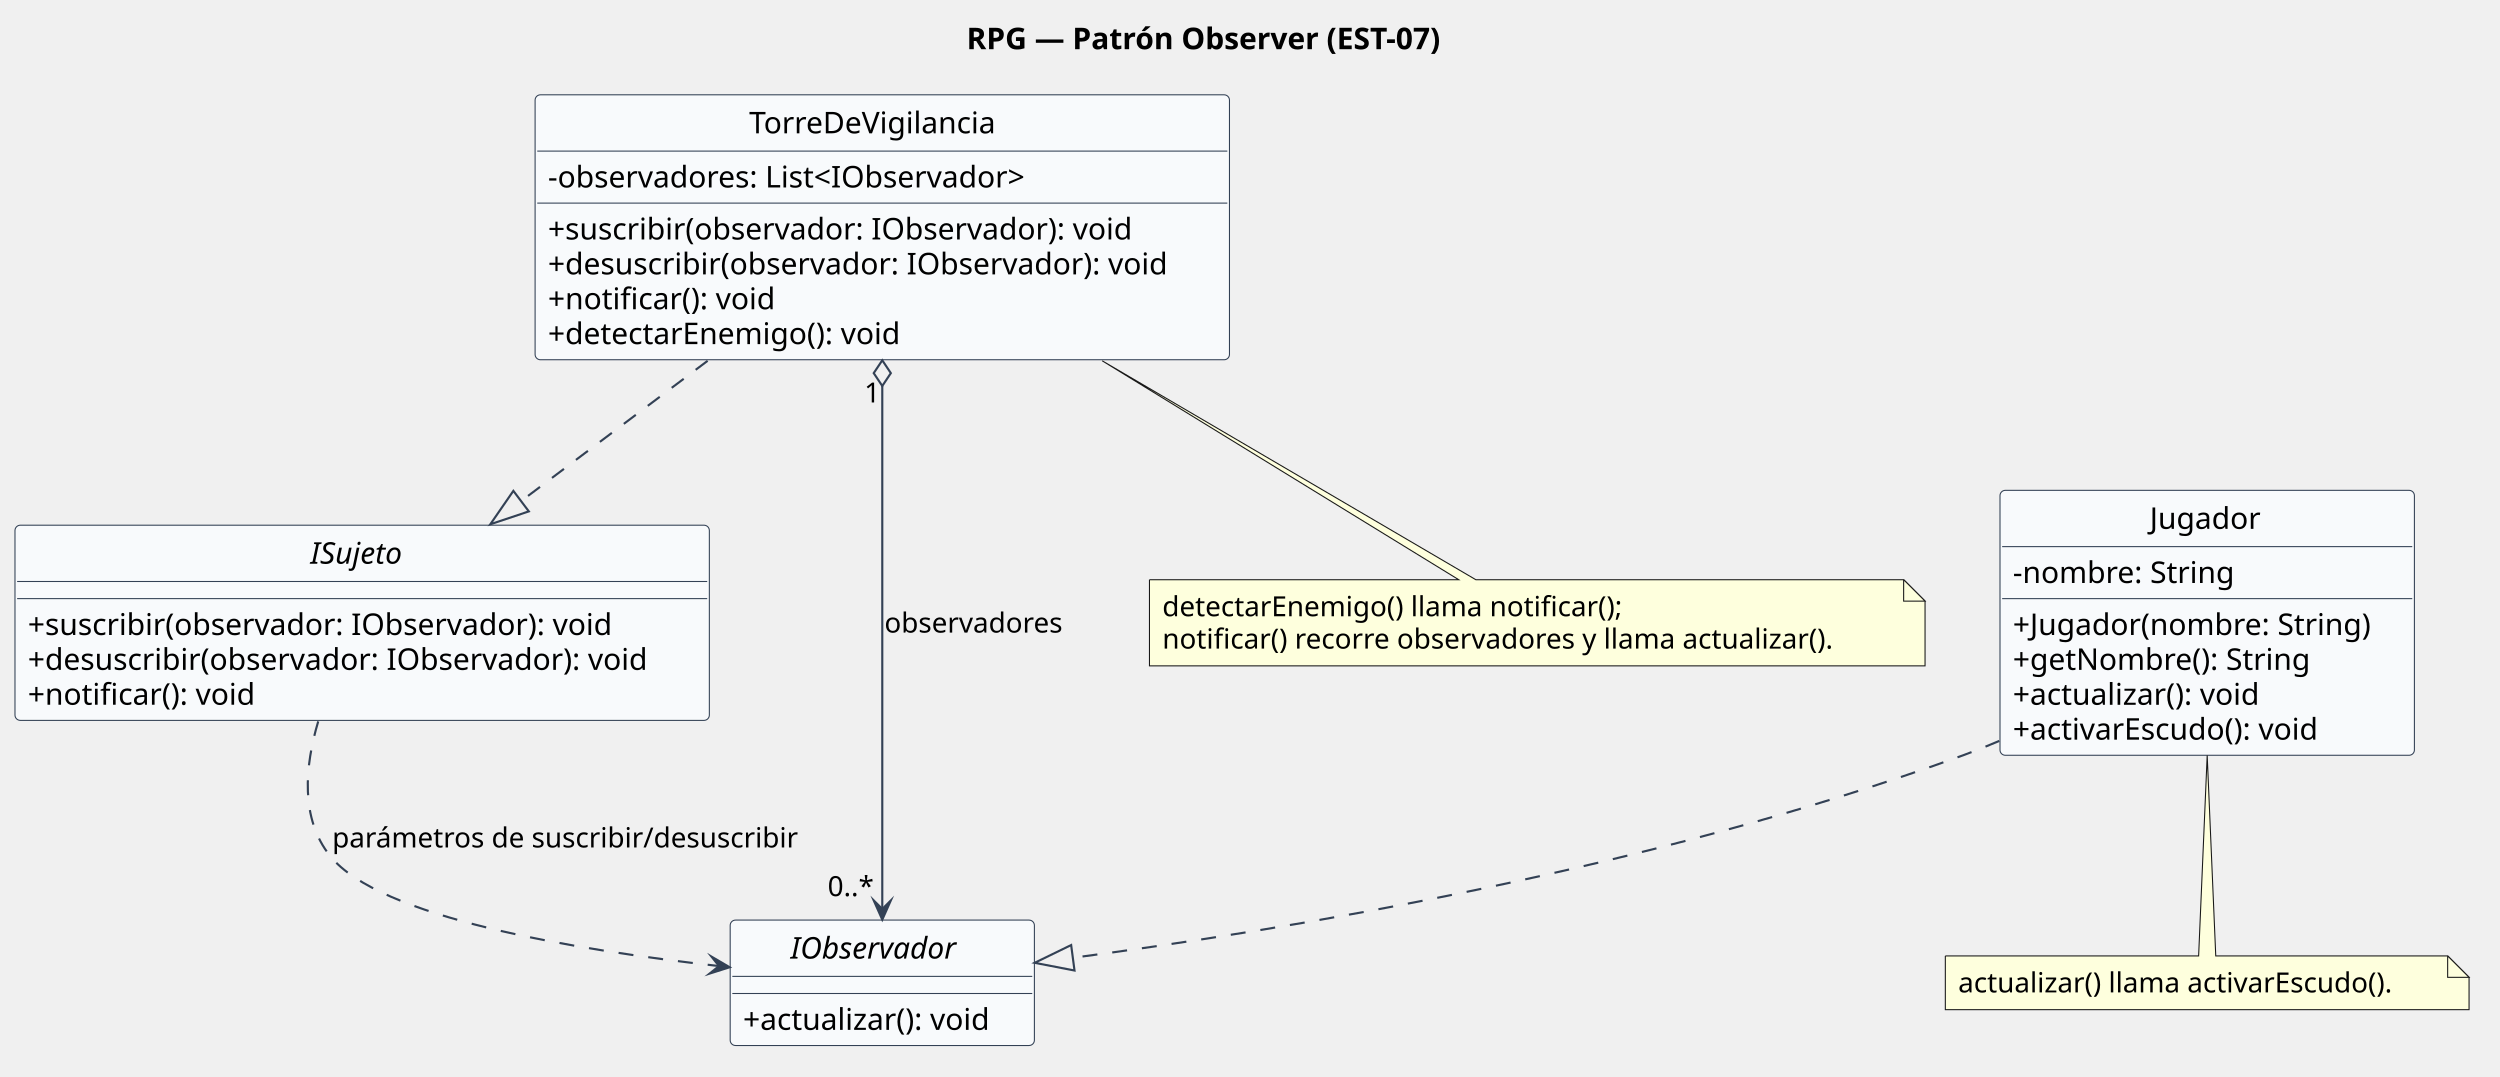
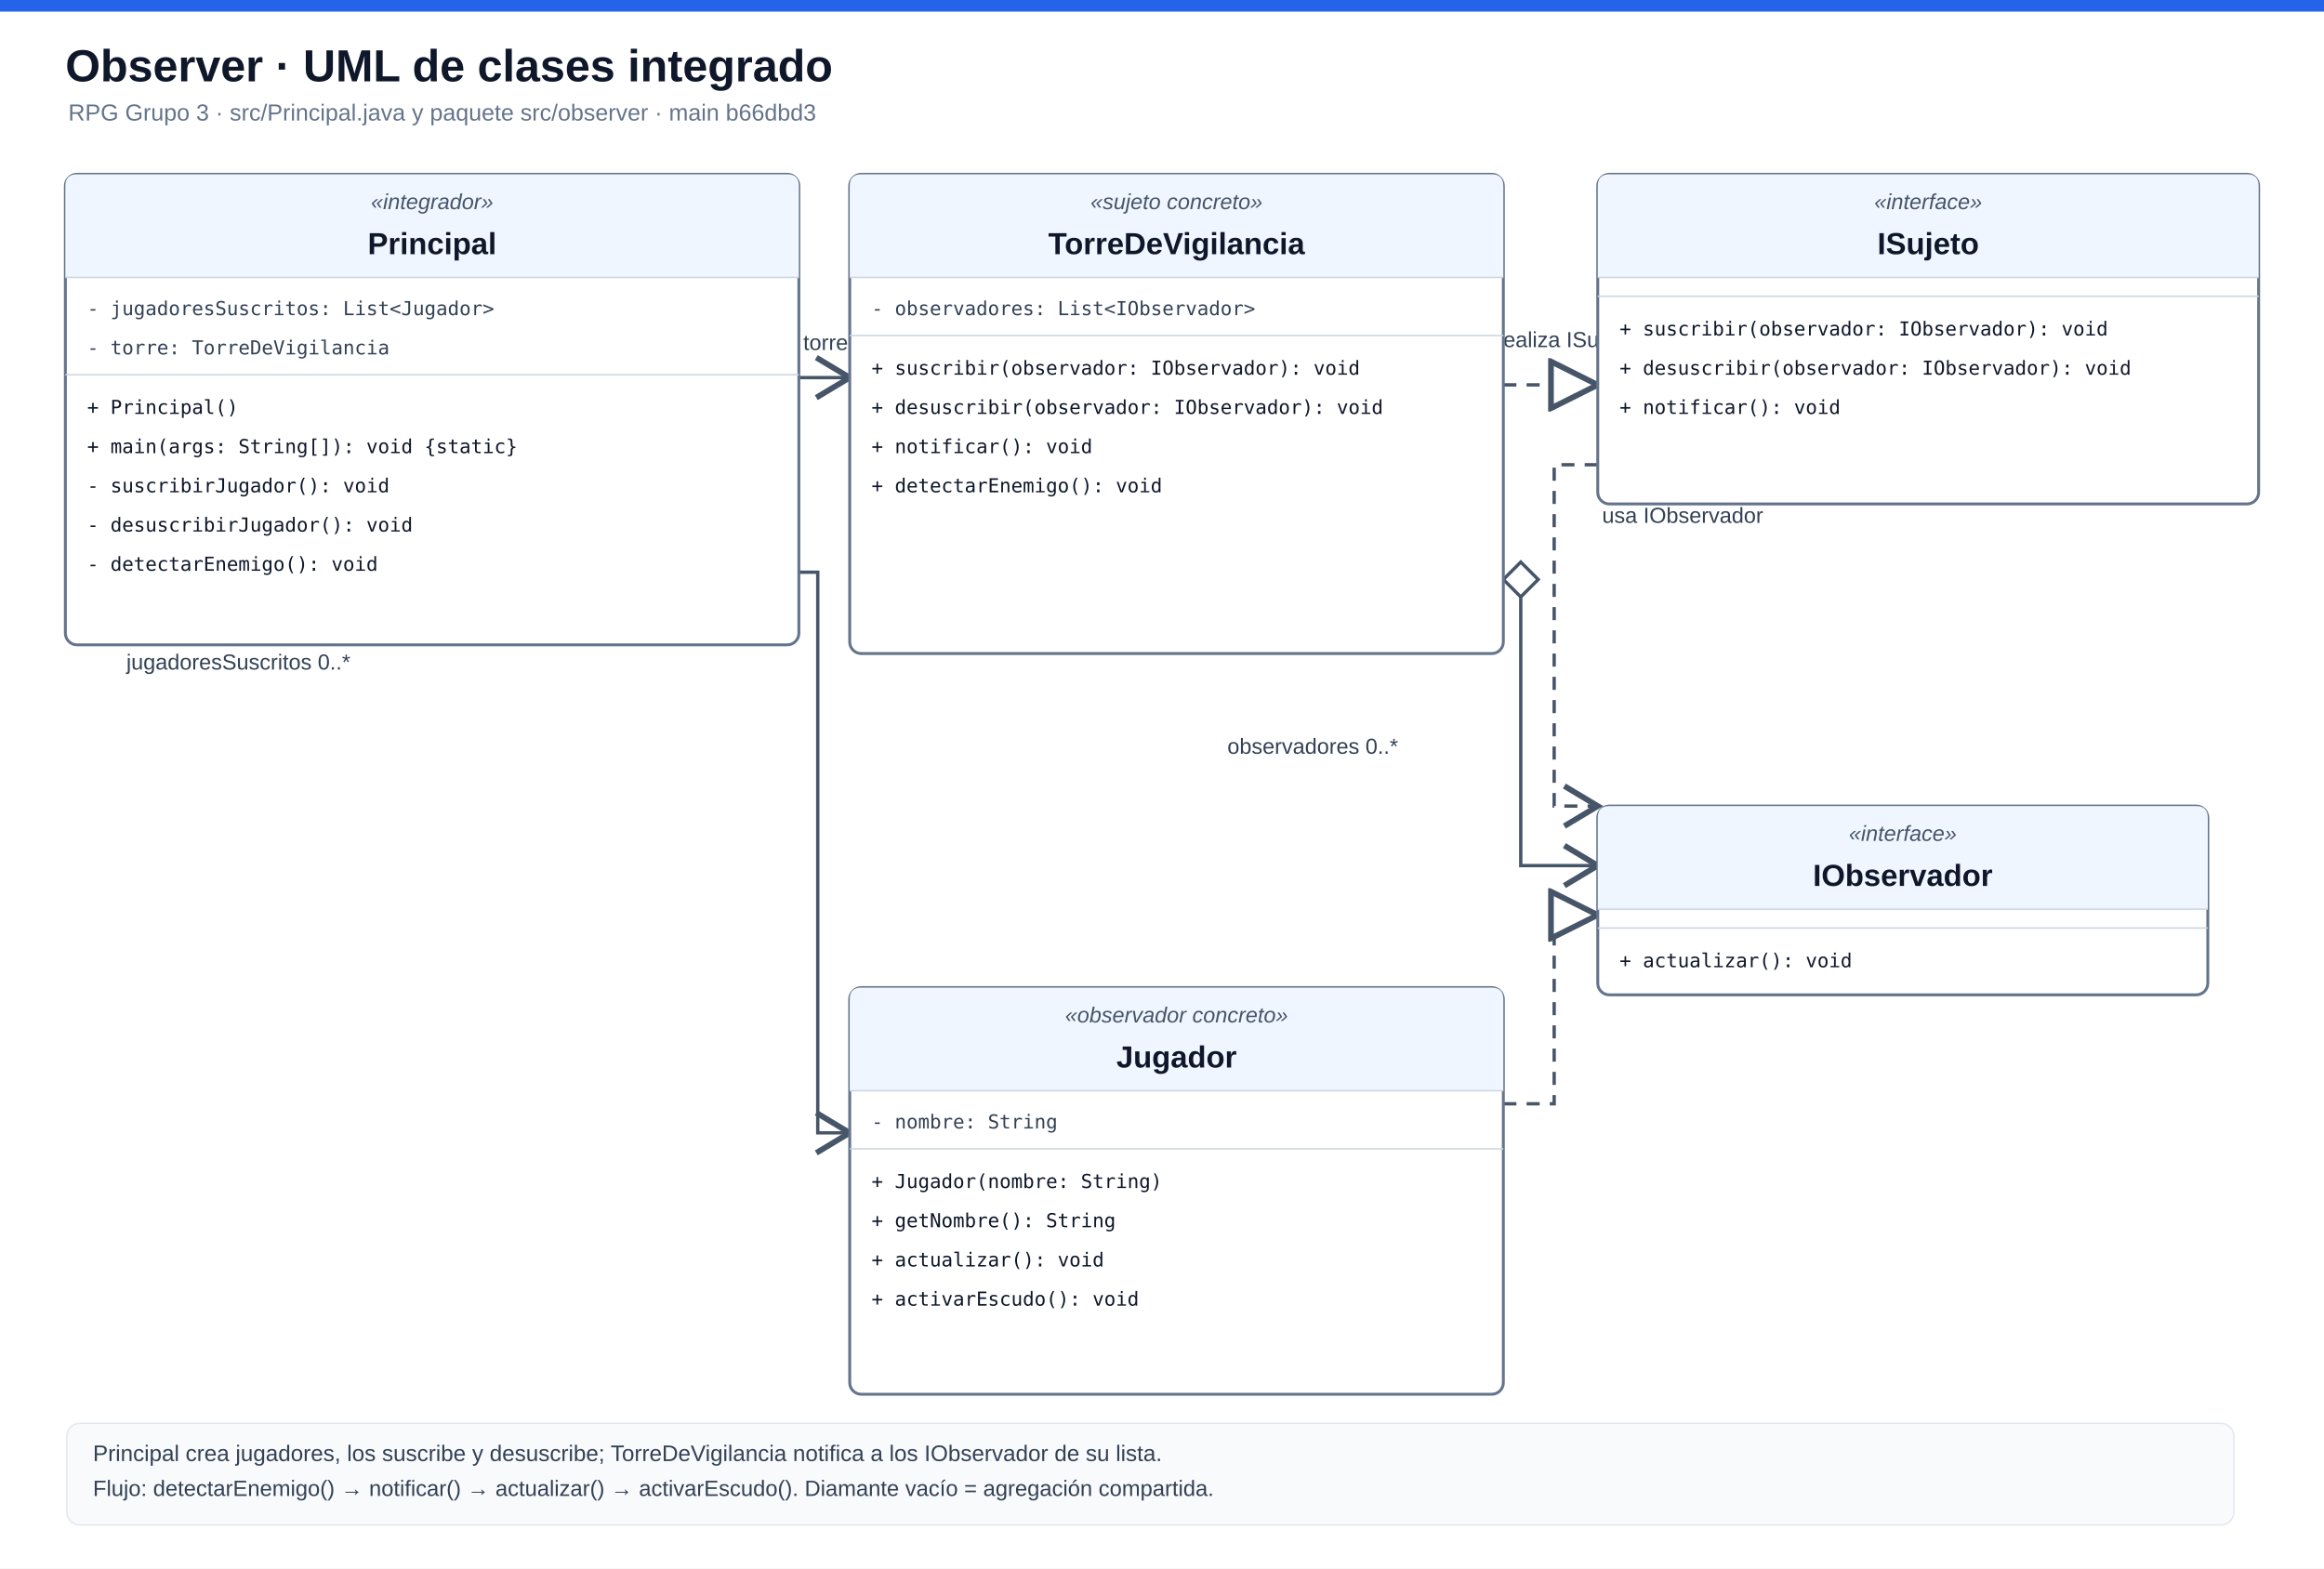
- <svg xmlns="http://www.w3.org/2000/svg" version="1.1" data-diagram-type="CLASS" style="width:1168px;height:503px;background:#FFFFFF;" width="1168px" height="503px" viewBox="0 0 1168 503" zoomAndPan="magnify" preserveAspectRatio="none" contentStyleType="text/css">
-   <defs />
-   <g font-family="sans-serif" lengthAdjust="spacing">
-     <g class="title" data-source-line="1">
-       <text x="451.58" y="22.995" fill="#000" font-size="14" textLength="258.385" font-weight="700">RPG — Patrón Observer (EST-07)</text>
-     </g>
-     <g class="entity" data-qualified-name="ISujeto" id="ent0001" data-source-line="10">
-       <rect x="7" y="245.377" width="324.409" height="91.188" fill="#F8FAFC" style="stroke:#334155;stroke-width:0.5;" rx="2.5" ry="2.5" />
-       <text x="144.981" y="263.372" fill="#000" font-size="14" textLength="48.446" font-style="italic">ISujeto</text>
-       <line x1="8" y1="271.674" x2="330.409" y2="271.674" style="stroke:#334155;stroke-width:0.5;" />
-       <line x1="8" y1="279.674" x2="330.409" y2="279.674" style="stroke:#334155;stroke-width:0.5;" />
-       <text x="13" y="296.669" fill="#000" font-size="14" textLength="294.909">+suscribir(observador: IObservador): void</text>
-       <text x="13" y="312.966" fill="#000" font-size="14" textLength="312.409">+desuscribir(observador: IObservador): void</text>
-       <text x="13" y="329.263" fill="#000" font-size="14" textLength="119.116">+notificar(): void</text>
-     </g>
-     <g class="entity" data-qualified-name="IObservador" id="ent0002" data-source-line="15">
-       <rect x="341.14" y="429.867" width="142.129" height="58.594" fill="#F8FAFC" style="stroke:#334155;stroke-width:0.5;" rx="2.5" ry="2.5" />
-       <text x="369.319" y="447.862" fill="#000" font-size="14" textLength="85.771" font-style="italic">IObservador</text>
-       <line x1="342.14" y1="456.164" x2="482.269" y2="456.164" style="stroke:#334155;stroke-width:0.5;" />
-       <line x1="342.14" y1="464.164" x2="482.269" y2="464.164" style="stroke:#334155;stroke-width:0.5;" />
-       <text x="347.14" y="481.159" fill="#000" font-size="14" textLength="130.129">+actualizar(): void</text>
-     </g>
-     <g class="entity" data-qualified-name="TorreDeVigilancia" id="ent0003" data-source-line="18">
-       <rect x="250" y="44.297" width="324.409" height="123.781" fill="#F8FAFC" style="stroke:#334155;stroke-width:0.5;" rx="2.5" ry="2.5" />
-       <text x="350.011" y="62.292" fill="#000" font-size="14" textLength="124.387">TorreDeVigilancia</text>
-       <line x1="251" y1="70.594" x2="573.409" y2="70.594" style="stroke:#334155;stroke-width:0.5;" />
-       <text x="256" y="87.589" fill="#000" font-size="14" textLength="243.018">-observadores: List&lt;IObservador&gt;</text>
-       <line x1="251" y1="94.891" x2="573.409" y2="94.891" style="stroke:#334155;stroke-width:0.5;" />
-       <text x="256" y="111.886" fill="#000" font-size="14" textLength="294.909">+suscribir(observador: IObservador): void</text>
-       <text x="256" y="128.183" fill="#000" font-size="14" textLength="312.409">+desuscribir(observador: IObservador): void</text>
-       <text x="256" y="144.479" fill="#000" font-size="14" textLength="119.116">+notificar(): void</text>
-       <text x="256" y="160.776" fill="#000" font-size="14" textLength="181.884">+detectarEnemigo(): void</text>
-     </g>
-     <g class="entity" data-qualified-name="Jugador" id="ent0004" data-source-line="25">
-       <rect x="934.4" y="229.087" width="193.61" height="123.781" fill="#F8FAFC" style="stroke:#334155;stroke-width:0.5;" rx="2.5" ry="2.5" />
-       <text x="1004.367" y="247.082" fill="#000" font-size="14" textLength="53.676">Jugador</text>
-       <line x1="935.4" y1="255.384" x2="1127.01" y2="255.384" style="stroke:#334155;stroke-width:0.5;" />
-       <text x="940.4" y="272.379" fill="#000" font-size="14" textLength="110.332">-nombre: String</text>
-       <line x1="935.4" y1="279.681" x2="1127.01" y2="279.681" style="stroke:#334155;stroke-width:0.5;" />
-       <text x="940.4" y="296.676" fill="#000" font-size="14" textLength="181.61">+Jugador(nombre: String)</text>
-       <text x="940.4" y="312.973" fill="#000" font-size="14" textLength="152.523">+getNombre(): String</text>
-       <text x="940.4" y="329.269" fill="#000" font-size="14" textLength="130.129">+actualizar(): void</text>
-       <text x="940.4" y="345.566" fill="#000" font-size="14" textLength="159.886">+activarEscudo(): void</text>
-     </g>
-     <g class="entity" data-qualified-name="GMN9" id="ent0010" data-source-line="38">
-       <path d="M537.03,270.837 L537.03,311.103 A0,0 0 0 0 537.03,311.103 L899.382,311.103 A0,0 0 0 0 899.382,311.103 L899.382,280.837 L889.382,270.837 L689.5,270.837 L514.95,168.567 L681.5,270.837 L537.03,270.837 A0,0 0 0 0 537.03,270.837" style="stroke:#181818;stroke-width:0.5;" fill="#FEFFDD" />
-       <path d="M889.382,270.837 L889.382,280.837 L899.382,280.837 L889.382,270.837" style="stroke:#181818;stroke-width:0.5;" fill="#FEFFDD" />
-       <text x="543.03" y="287.904" fill="#000" font-size="13" textLength="234.133">detectarEnemigo() llama notificar();</text>
-       <text x="543.03" y="303.037" fill="#000" font-size="13" textLength="341.352">notificar() recorre observadores y llama actualizar().</text>
-     </g>
-     <g class="entity" data-qualified-name="GMN12" id="ent0013" data-source-line="42">
-       <path d="M908.86,446.597 L908.86,471.73 A0,0 0 0 0 908.86,471.73 L1153.545,471.73 A0,0 0 0 0 1153.545,471.73 L1153.545,456.597 L1143.545,446.597 L1035.2,446.597 L1031.2,352.907 L1027.2,446.597 L908.86,446.597 A0,0 0 0 0 908.86,446.597" style="stroke:#181818;stroke-width:0.5;" fill="#FEFFDD" />
-       <path d="M1143.545,446.597 L1143.545,456.597 L1153.545,456.597 L1143.545,446.597" style="stroke:#181818;stroke-width:0.5;" fill="#FEFFDD" />
-       <text x="914.86" y="463.664" fill="#000" font-size="13" textLength="223.685">actualizar() llama activarEscudo().</text>
-     </g>
-     <g class="link" data-entity-1="ent0003" data-entity-2="ent0001" id="lnk5" data-source-line="32" data-link-type="extension">
-       <path d="M330.61,168.567 C297.38,193.557 274.064,211.095 243.454,234.125" style="stroke:#334155;stroke-width:1;stroke-dasharray:7,7;" fill="none" id="TorreDeVigilancia-to-ISujeto" codeLine="32" />
-       <polygon points="229.07,244.947,247.061,238.92,239.846,229.331,229.07,244.947" fill="none" style="stroke:#334155;stroke-width:1;stroke-linejoin:miter;stroke-miterlimit:10;" />
-     </g>
-     <g class="link" data-entity-1="ent0004" data-entity-2="ent0002" id="lnk6" data-source-line="33" data-link-type="extension">
-       <path d="M934.09,346.147 C928.45,348.577 922.79,350.837 917.2,352.867 C767.77,407.087 600.626,434.387 501.226,447.477" style="stroke:#334155;stroke-width:1;stroke-dasharray:7,7;" fill="none" id="Jugador-to-IObservador" codeLine="33" />
-       <polygon points="483.38,449.827,502.009,453.425,500.443,441.528,483.38,449.827" fill="none" style="stroke:#334155;stroke-width:1;stroke-linejoin:miter;stroke-miterlimit:10;" />
-     </g>
-     <g class="link" data-entity-1="ent0001" data-entity-2="ent0002" id="lnk7" data-source-line="34" data-link-type="dependency">
-       <path d="M148.68,337.027 C142.37,358.147 140.27,382.427 154.2,399.867 C177.21,428.647 267.811,443.7 335.921,451.34" style="stroke:#334155;stroke-width:1;stroke-dasharray:7,7;" fill="none" id="ISujeto-to-IObservador" codeLine="34" />
-       <polygon points="340.89,451.897,332.392,446.919,335.921,451.34,331.5,454.869,340.89,451.897" fill="#334155" style="stroke:#334155;stroke-width:1;stroke-linejoin:miter;stroke-miterlimit:10;" />
-       <text x="155.2" y="395.934" fill="#000" font-size="13" textLength="230.699">parámetros de suscribir/desuscribir</text>
-     </g>
-     <g class="link" data-entity-1="ent0003" data-entity-2="ent0002" id="lnk8" data-source-line="35" data-link-type="aggregation">
-       <path d="M412.2,180.327 C412.2,256.917 412.2,367.997 412.2,424.677" style="stroke:#334155;stroke-width:1;" fill="none" id="TorreDeVigilancia-IObservador" codeLine="35" />
-       <polygon points="412.2,168.327,408.2,174.327,412.2,180.327,416.2,174.327,412.2,168.327" fill="none" style="stroke:#334155;stroke-width:1;stroke-linejoin:miter;stroke-miterlimit:10;" />
-       <polygon points="412.2,429.677,416.2,420.677,412.2,424.677,408.2,420.677,412.2,429.677" fill="#334155" style="stroke:#334155;stroke-width:1;stroke-linejoin:miter;stroke-miterlimit:10;" />
-       <text x="413.2" y="295.544" fill="#000" font-size="13" textLength="88.302">observadores</text>
-       <text x="403.777" y="188.018" fill="#000" font-size="13">1</text>
-       <text x="386.687" y="418.667" fill="#000" font-size="13" textLength="23.036">0..*</text>
-     </g>
-   </g>
+ <svg xmlns="http://www.w3.org/2000/svg" width="1600" height="1080" viewBox="0 0 1600 1080" role="img" aria-label="Observer · UML de clases integrado">
+   <defs>
+     <marker id="open" markerWidth="14" markerHeight="14" refX="11" refY="7" orient="auto">
+       <path d="M1 1 L11 7 L1 13" fill="none" stroke="#475569" stroke-width="1.7" />
+     </marker>
+     <marker id="triangle" markerWidth="16" markerHeight="16" refX="15" refY="8" orient="auto">
+       <path d="M1 1 L15 8 L1 15 Z" fill="#fff" stroke="#475569" stroke-width="1.7" />
+     </marker>
+     <marker id="diamond" markerWidth="18" markerHeight="18" refX="16" refY="9" orient="auto">
+       <path d="M1 9 L9 2 L17 9 L9 16 Z" fill="#fff" stroke="#475569" stroke-width="1.7" />
+     </marker>
+   </defs>
+   <rect width="1600" height="1080" fill="#fff" />
+   <rect width="1600" height="8" fill="#2563eb" />
+   <text x="45" y="56" font-family="Arial,sans-serif" font-size="31" font-weight="700" fill="#0f172a">Observer · UML de clases integrado</text>
+   <text x="47" y="83" font-family="Arial,sans-serif" font-size="16" fill="#64748b">RPG Grupo 3 · src/Principal.java y paquete src/observer · main b66dbd3</text>
+   <path d="M550 260 H585" fill="none" stroke="#475569" stroke-width="2.3" marker-end="url(#open)" />
+   <text x="553" y="241" font-family="Arial,sans-serif" font-size="15" font-weight="normal" fill="#334155">torre</text>
+   <path d="M550 394 H563 V780 H585" fill="none" stroke="#475569" stroke-width="2.3" marker-end="url(#open)" />
+   <text x="87" y="461" font-family="Arial,sans-serif" font-size="15" font-weight="normal" fill="#334155">jugadoresSuscritos 0..*</text>
+   <path d="M1035 265 H1100" fill="none" stroke="#475569" stroke-width="2.3" stroke-dasharray="9 7" marker-end="url(#triangle)" />
+   <text x="1030" y="239" font-family="Arial,sans-serif" font-size="15" font-weight="normal" fill="#334155">realiza ISujeto</text>
+   <path d="M1100 320 H1070 V555 H1100" fill="none" stroke="#475569" stroke-width="2.3" stroke-dasharray="9 7" marker-end="url(#open)" />
+   <text x="1103" y="360" font-family="Arial,sans-serif" font-size="15" font-weight="normal" fill="#334155">usa IObservador</text>
+   <path d="M1035 399 H1047 V596 H1100" fill="none" stroke="#475569" stroke-width="2.3" marker-end="url(#open)" />
+   <polygon points="1035,399 1047,387 1059,399 1047,411" fill="#fff" stroke="#475569" stroke-width="2.3" />
+   <text x="845" y="519" font-family="Arial,sans-serif" font-size="15" font-weight="normal" fill="#334155">observadores 0..*</text>
+   <path d="M1035 760 H1070 V630 H1100" fill="none" stroke="#475569" stroke-width="2.3" stroke-dasharray="9 7" marker-end="url(#triangle)" />
+   <rect x="45" y="120" width="505" height="324" rx="8" fill="#fff" stroke="#64748b" stroke-width="2" />
+   <path d="M53 120 H542 Q550 120 550 128 V191 H45 V128 Q45 120 53 120" fill="#eff6ff" />
+   <line x1="45" y1="191" x2="550" y2="191" stroke="#cbd5e1" />
+   <text x="297.5" y="144" text-anchor="middle" font-size="15" font-family="Arial,sans-serif" font-style="italic" fill="#475569">«integrador»</text>
+   <text x="297.5" y="175" text-anchor="middle" font-size="21" font-family="Arial,sans-serif" font-weight="700" fill="#0f172a">Principal</text>
+   <text x="60" y="217" font-family="DejaVu Sans Mono,monospace" font-size="13.3" fill="#334155">- jugadoresSuscritos: List&lt;Jugador&gt;</text>
+   <text x="60" y="244" font-family="DejaVu Sans Mono,monospace" font-size="13.3" fill="#334155">- torre: TorreDeVigilancia</text>
+   <line x1="45" y1="258" x2="550" y2="258" stroke="#cbd5e1" />
+   <text x="60" y="285" font-family="DejaVu Sans Mono,monospace" font-size="13.3" fill="#0f172a">+ Principal()</text>
+   <text x="60" y="312" font-family="DejaVu Sans Mono,monospace" font-size="13.3" fill="#0f172a">+ main(args: String[]): void {static}</text>
+   <text x="60" y="339" font-family="DejaVu Sans Mono,monospace" font-size="13.3" fill="#0f172a">- suscribirJugador(): void</text>
+   <text x="60" y="366" font-family="DejaVu Sans Mono,monospace" font-size="13.3" fill="#0f172a">- desuscribirJugador(): void</text>
+   <text x="60" y="393" font-family="DejaVu Sans Mono,monospace" font-size="13.3" fill="#0f172a">- detectarEnemigo(): void</text>
+   <rect x="585" y="120" width="450" height="330" rx="8" fill="#fff" stroke="#64748b" stroke-width="2" />
+   <path d="M593 120 H1027 Q1035 120 1035 128 V191 H585 V128 Q585 120 593 120" fill="#eff6ff" />
+   <line x1="585" y1="191" x2="1035" y2="191" stroke="#cbd5e1" />
+   <text x="810" y="144" text-anchor="middle" font-size="15" font-family="Arial,sans-serif" font-style="italic" fill="#475569">«sujeto concreto»</text>
+   <text x="810" y="175" text-anchor="middle" font-size="21" font-family="Arial,sans-serif" font-weight="700" fill="#0f172a">TorreDeVigilancia</text>
+   <text x="600" y="217" font-family="DejaVu Sans Mono,monospace" font-size="13.3" fill="#334155">- observadores: List&lt;IObservador&gt;</text>
+   <line x1="585" y1="231" x2="1035" y2="231" stroke="#cbd5e1" />
+   <text x="600" y="258" font-family="DejaVu Sans Mono,monospace" font-size="13.3" fill="#0f172a">+ suscribir(observador: IObservador): void</text>
+   <text x="600" y="285" font-family="DejaVu Sans Mono,monospace" font-size="13.3" fill="#0f172a">+ desuscribir(observador: IObservador): void</text>
+   <text x="600" y="312" font-family="DejaVu Sans Mono,monospace" font-size="13.3" fill="#0f172a">+ notificar(): void</text>
+   <text x="600" y="339" font-family="DejaVu Sans Mono,monospace" font-size="13.3" fill="#0f172a">+ detectarEnemigo(): void</text>
+   <rect x="1100" y="120" width="455" height="227" rx="8" fill="#fff" stroke="#64748b" stroke-width="2" />
+   <path d="M1108 120 H1547 Q1555 120 1555 128 V191 H1100 V128 Q1100 120 1108 120" fill="#eff6ff" />
+   <line x1="1100" y1="191" x2="1555" y2="191" stroke="#cbd5e1" />
+   <text x="1327.5" y="144" text-anchor="middle" font-size="15" font-family="Arial,sans-serif" font-style="italic" fill="#475569">«interface»</text>
+   <text x="1327.5" y="175" text-anchor="middle" font-size="21" font-family="Arial,sans-serif" font-weight="700" fill="#0f172a">ISujeto</text>
+   <line x1="1100" y1="204" x2="1555" y2="204" stroke="#cbd5e1" />
+   <text x="1115" y="231" font-family="DejaVu Sans Mono,monospace" font-size="13.3" fill="#0f172a">+ suscribir(observador: IObservador): void</text>
+   <text x="1115" y="258" font-family="DejaVu Sans Mono,monospace" font-size="13.3" fill="#0f172a">+ desuscribir(observador: IObservador): void</text>
+   <text x="1115" y="285" font-family="DejaVu Sans Mono,monospace" font-size="13.3" fill="#0f172a">+ notificar(): void</text>
+   <rect x="1100" y="555" width="420" height="130" rx="8" fill="#fff" stroke="#64748b" stroke-width="2" />
+   <path d="M1108 555 H1512 Q1520 555 1520 563 V626 H1100 V563 Q1100 555 1108 555" fill="#eff6ff" />
+   <line x1="1100" y1="626" x2="1520" y2="626" stroke="#cbd5e1" />
+   <text x="1310" y="579" text-anchor="middle" font-size="15" font-family="Arial,sans-serif" font-style="italic" fill="#475569">«interface»</text>
+   <text x="1310" y="610" text-anchor="middle" font-size="21" font-family="Arial,sans-serif" font-weight="700" fill="#0f172a">IObservador</text>
+   <line x1="1100" y1="639" x2="1520" y2="639" stroke="#cbd5e1" />
+   <text x="1115" y="666" font-family="DejaVu Sans Mono,monospace" font-size="13.3" fill="#0f172a">+ actualizar(): void</text>
+   <rect x="585" y="680" width="450" height="280" rx="8" fill="#fff" stroke="#64748b" stroke-width="2" />
+   <path d="M593 680 H1027 Q1035 680 1035 688 V751 H585 V688 Q585 680 593 680" fill="#eff6ff" />
+   <line x1="585" y1="751" x2="1035" y2="751" stroke="#cbd5e1" />
+   <text x="810" y="704" text-anchor="middle" font-size="15" font-family="Arial,sans-serif" font-style="italic" fill="#475569">«observador concreto»</text>
+   <text x="810" y="735" text-anchor="middle" font-size="21" font-family="Arial,sans-serif" font-weight="700" fill="#0f172a">Jugador</text>
+   <text x="600" y="777" font-family="DejaVu Sans Mono,monospace" font-size="13.3" fill="#334155">- nombre: String</text>
+   <line x1="585" y1="791" x2="1035" y2="791" stroke="#cbd5e1" />
+   <text x="600" y="818" font-family="DejaVu Sans Mono,monospace" font-size="13.3" fill="#0f172a">+ Jugador(nombre: String)</text>
+   <text x="600" y="845" font-family="DejaVu Sans Mono,monospace" font-size="13.3" fill="#0f172a">+ getNombre(): String</text>
+   <text x="600" y="872" font-family="DejaVu Sans Mono,monospace" font-size="13.3" fill="#0f172a">+ actualizar(): void</text>
+   <text x="600" y="899" font-family="DejaVu Sans Mono,monospace" font-size="13.3" fill="#0f172a">+ activarEscudo(): void</text>
+   <rect x="46" y="980" width="1492" height="70" rx="9" fill="#f8fafc" stroke="#e2e8f0" />
+   <text x="64" y="1006" font-family="Arial,sans-serif" font-size="15.5" font-weight="normal" fill="#334155">Principal crea jugadores, los suscribe y desuscribe; TorreDeVigilancia notifica a los IObservador de su lista.</text>
+   <text x="64" y="1030" font-family="Arial,sans-serif" font-size="15.2" font-weight="normal" fill="#334155">Flujo: detectarEnemigo() → notificar() → actualizar() → activarEscudo(). Diamante vacío = agregación compartida.</text>
</svg>
